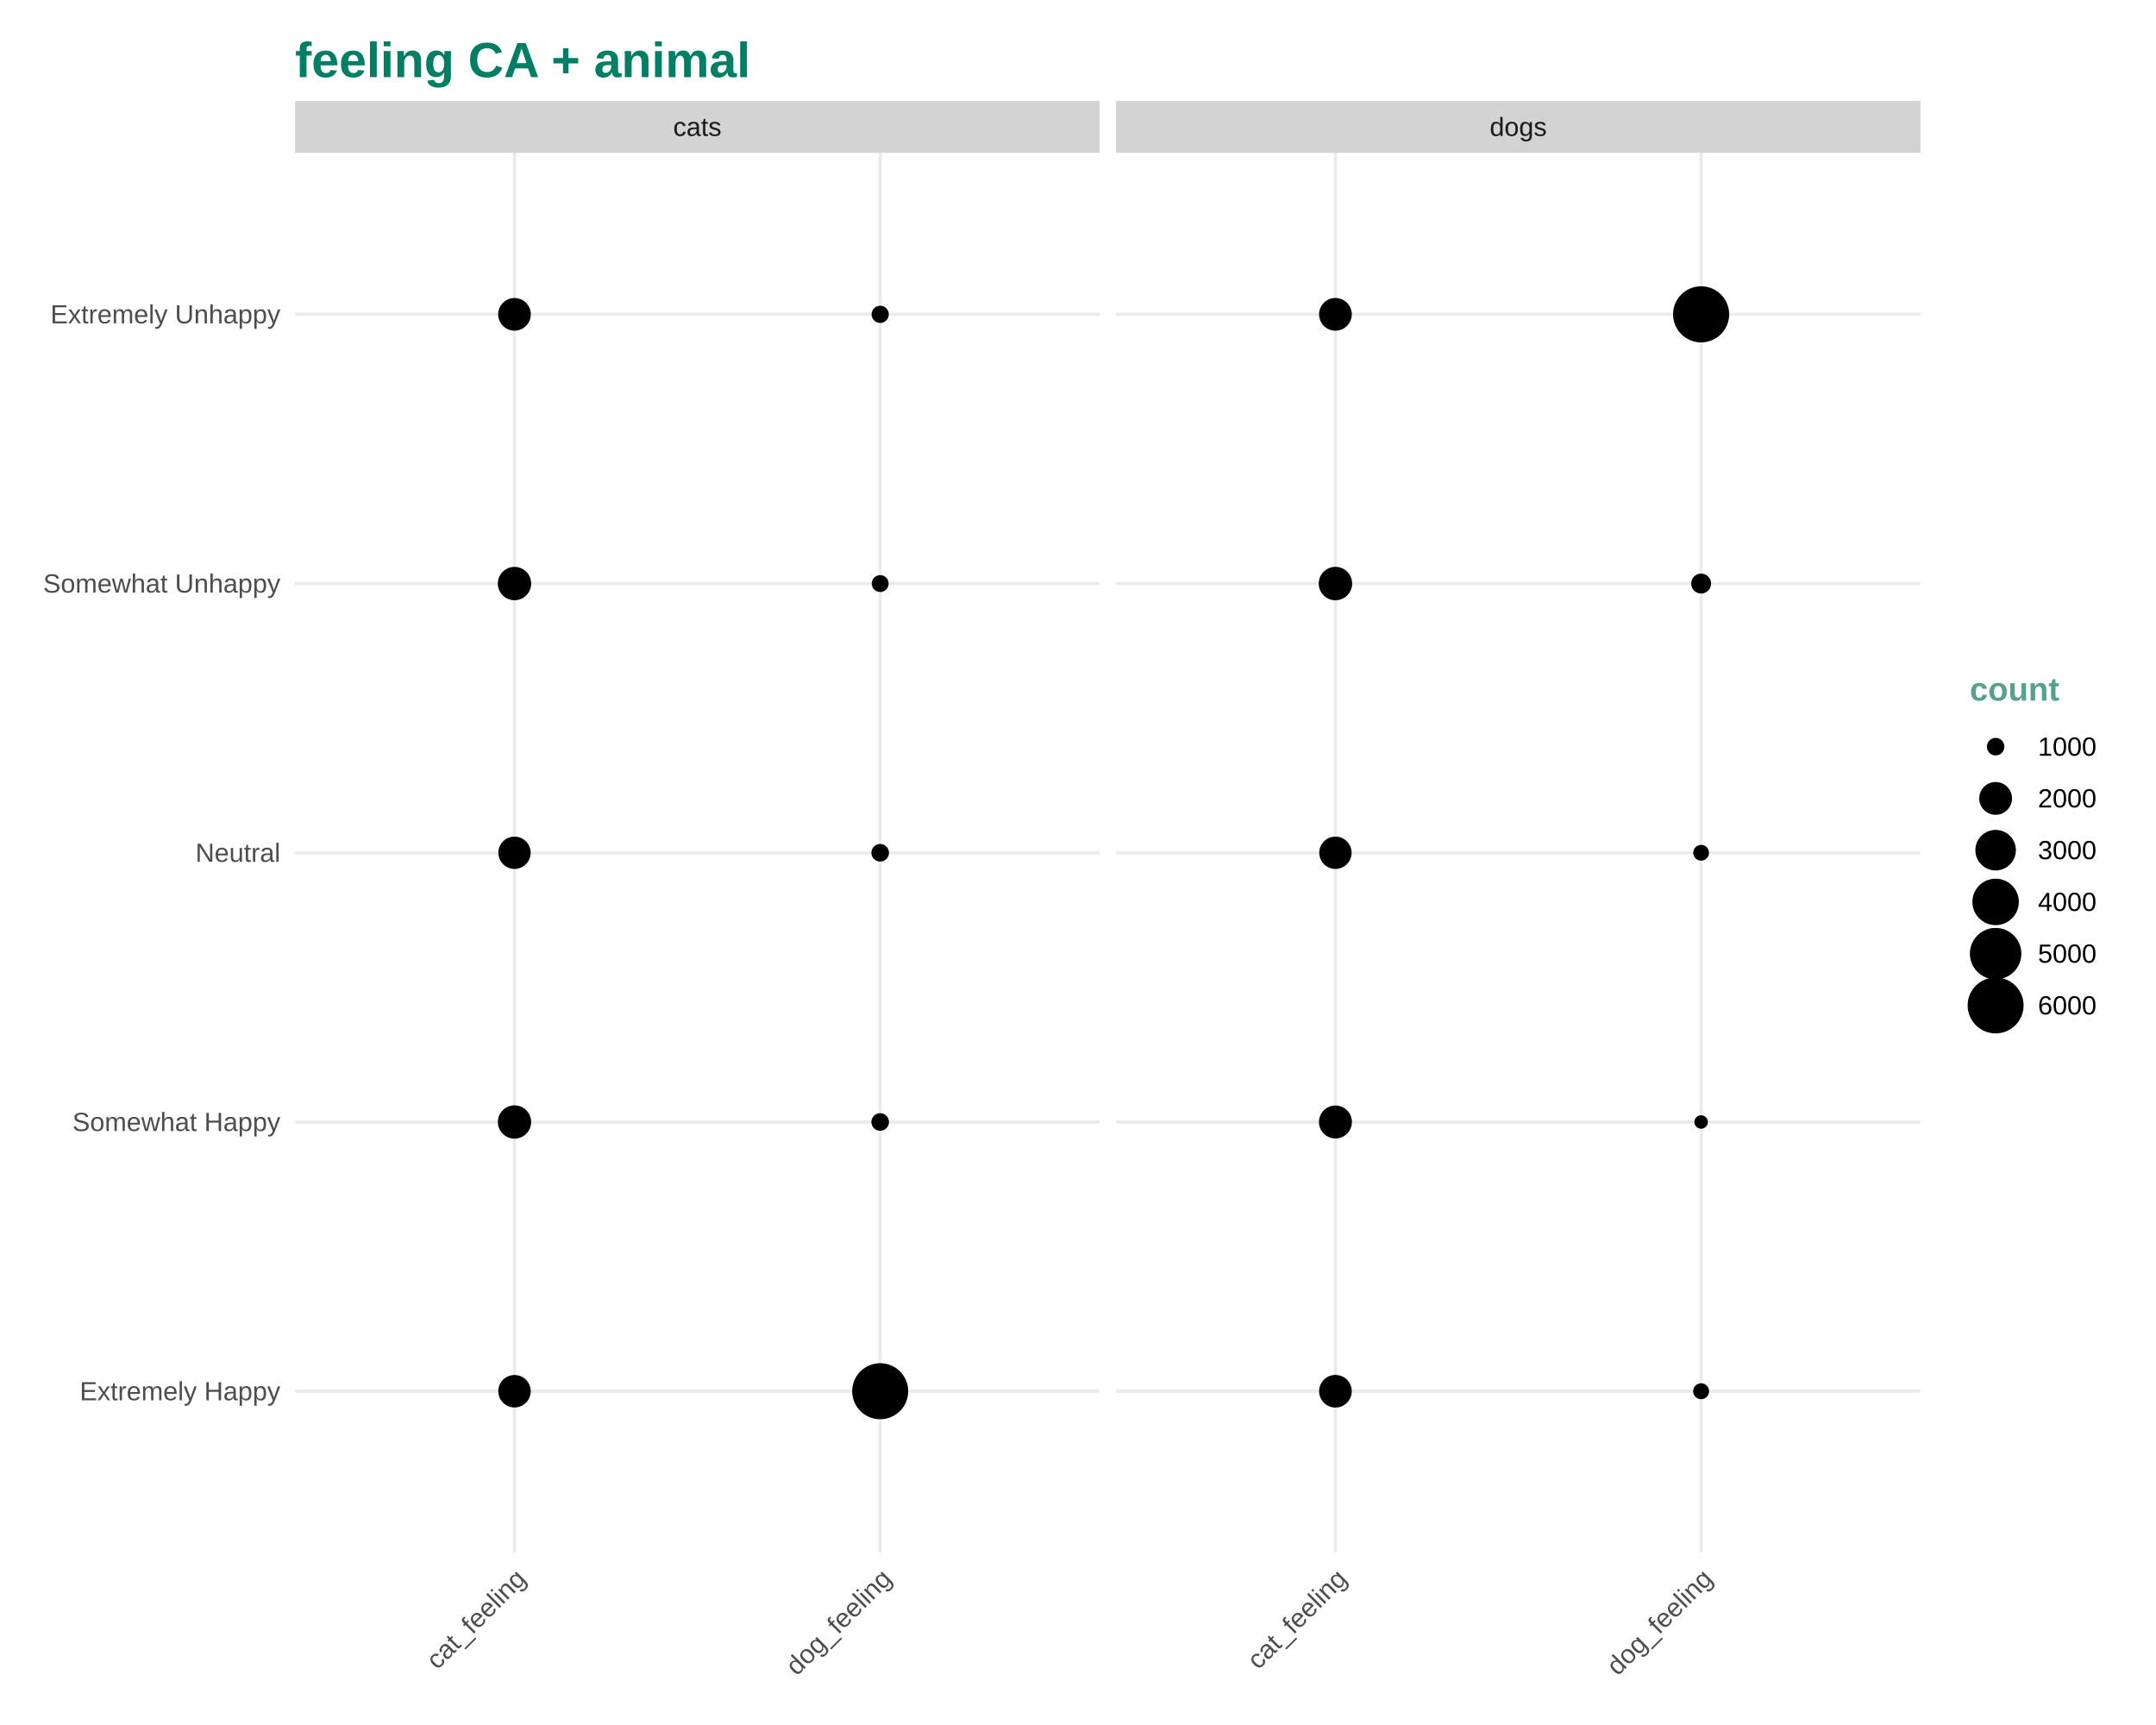
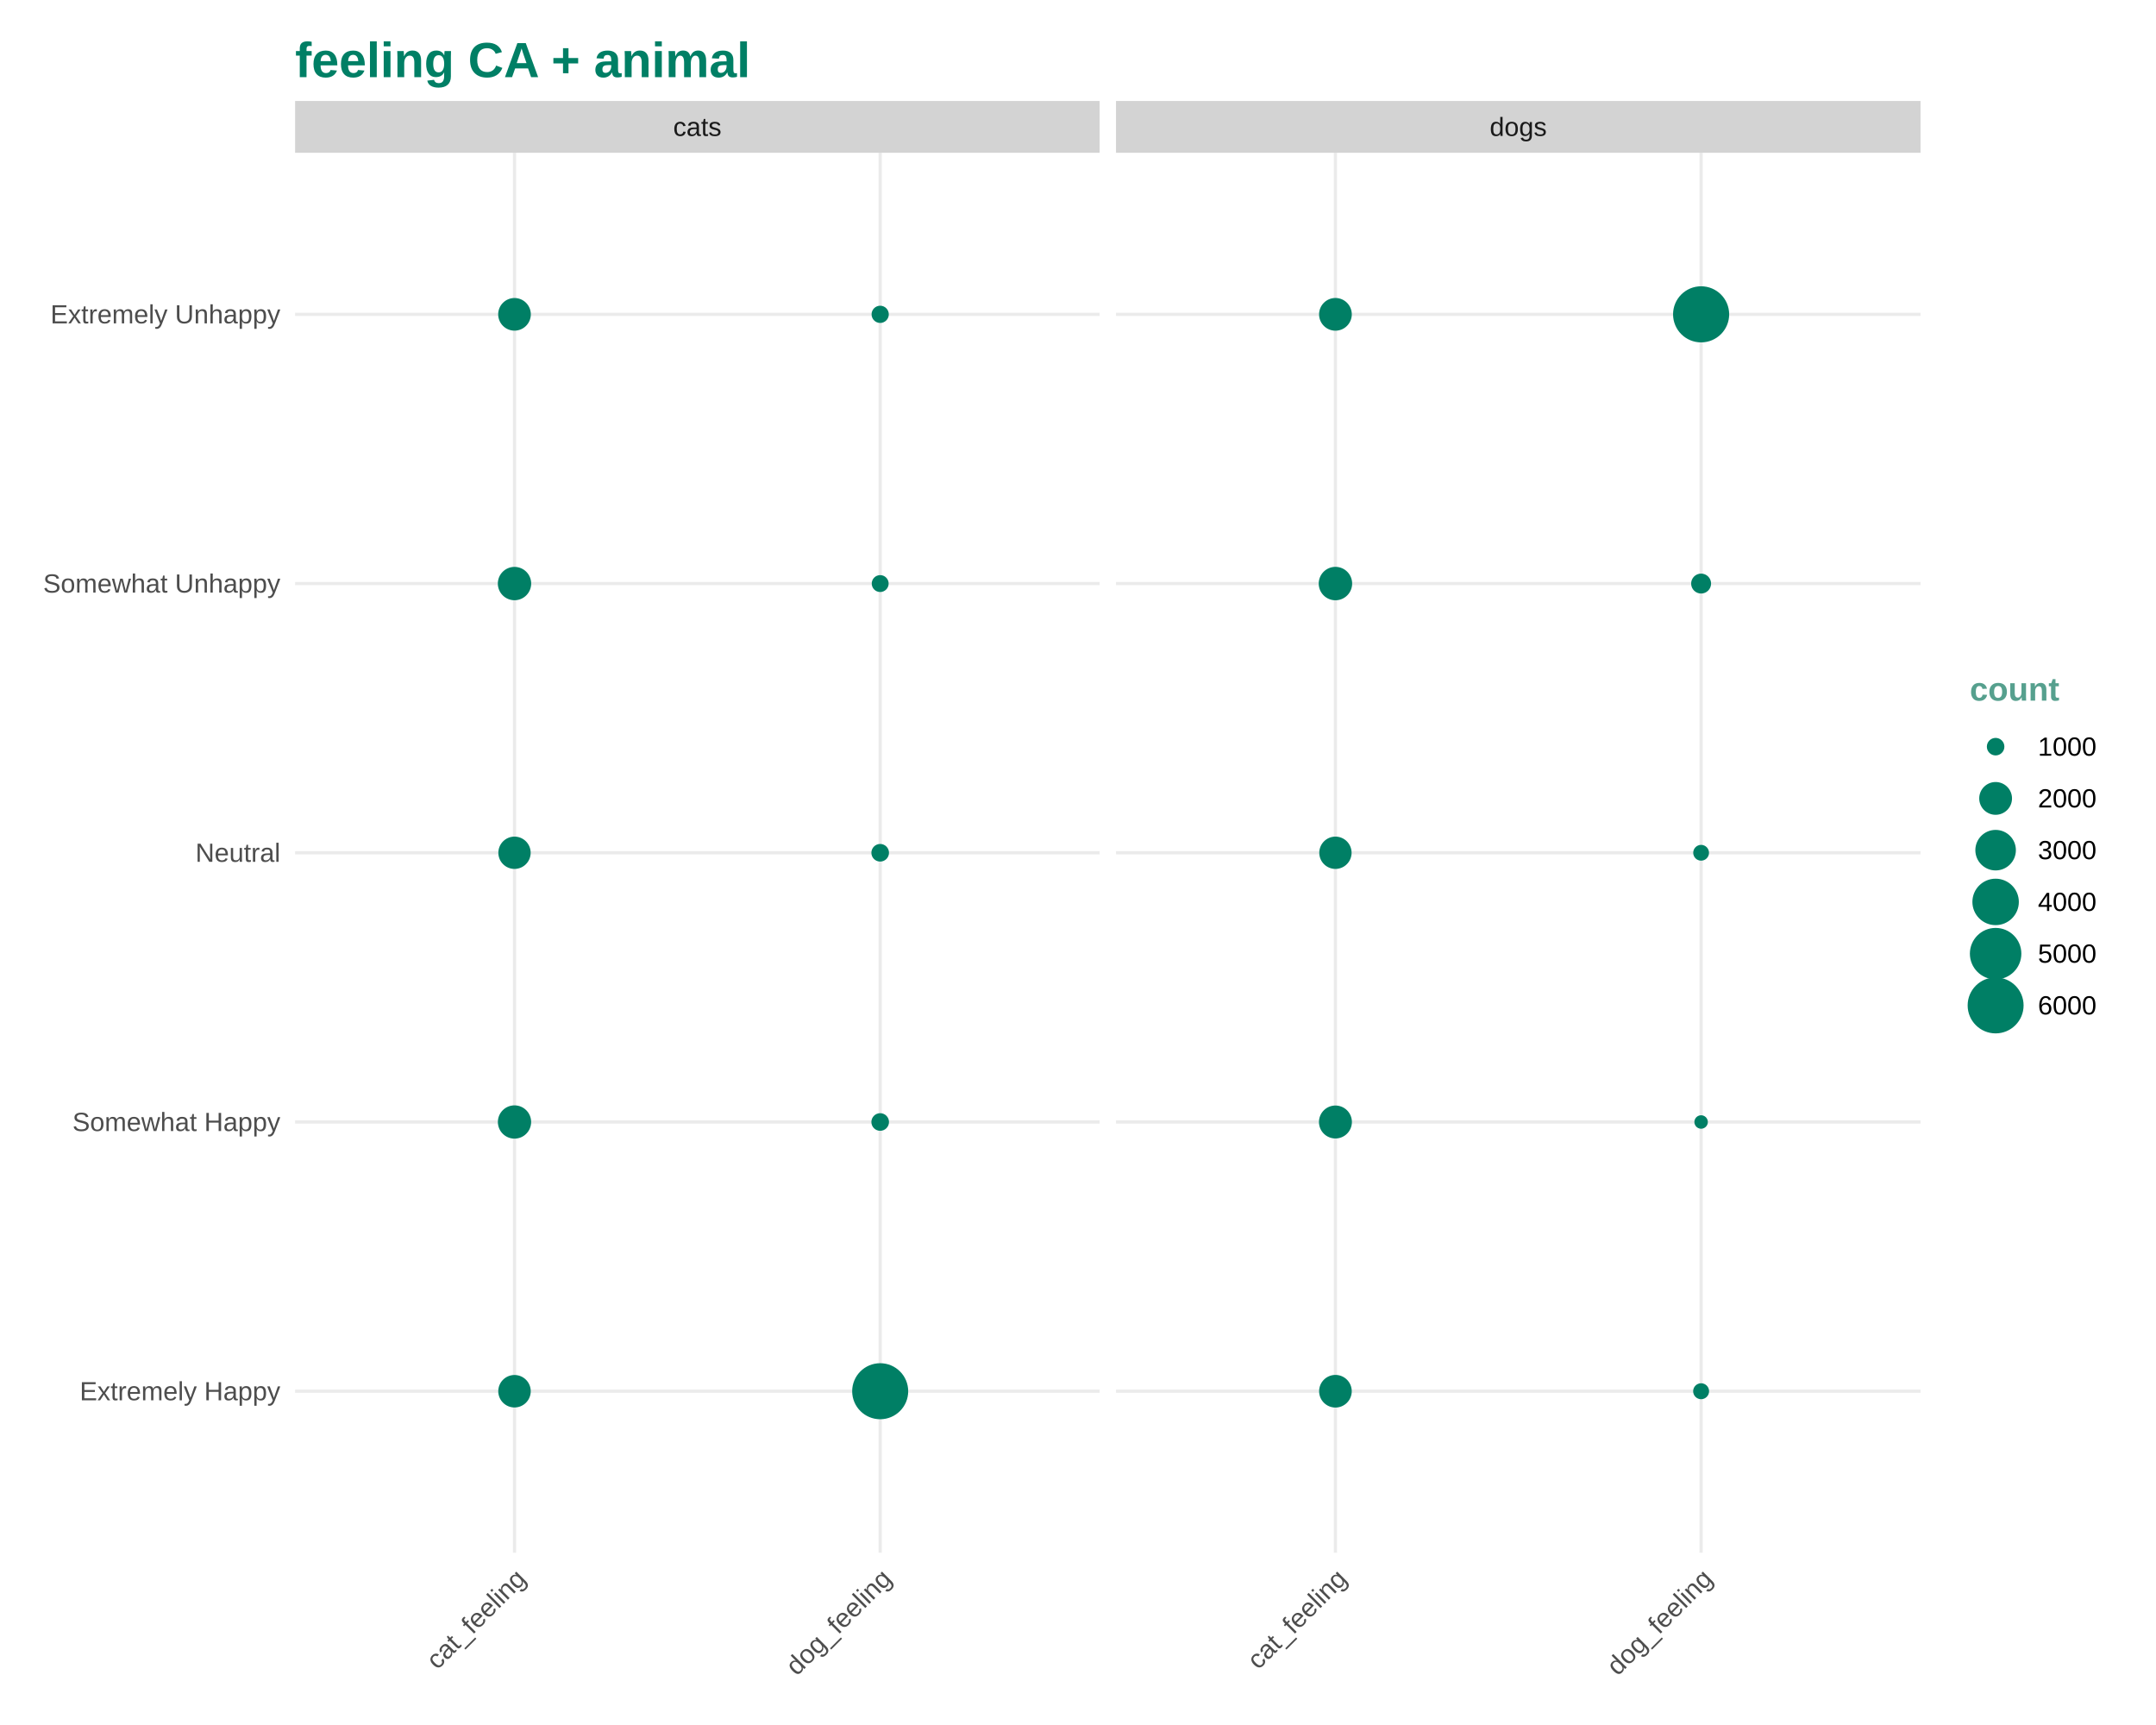
<svg xmlns="http://www.w3.org/2000/svg" viewBox="0 0 720.00 576.00">
  <defs>
    <style type="text/css">
    line, polyline, polygon, path, rect, circle {
      fill: none;
      stroke: #000000;
      stroke-linecap: round;
      stroke-linejoin: round;
      stroke-miterlimit: 10.00;
    }
  </style>
  </defs>
  <rect width="100%" height="100%" style="stroke: none; fill: #FFFFFF;" />
  <defs>
    <clipPath id="cpOTguNTV8MzY3LjIyfDUxOC40OHw1MS4wMg==">
      <rect x="98.55" y="51.02" width="268.67" height="467.46" />
    </clipPath>
  </defs>
  <polyline points="98.55,464.55 367.22,464.55 " style="stroke-width: 1.07; stroke: #EBEBEB; stroke-linecap: butt;" clip-path="url(#cpOTguNTV8MzY3LjIyfDUxOC40OHw1MS4wMg==)" />
  <polyline points="98.55,374.65 367.22,374.65 " style="stroke-width: 1.07; stroke: #EBEBEB; stroke-linecap: butt;" clip-path="url(#cpOTguNTV8MzY3LjIyfDUxOC40OHw1MS4wMg==)" />
  <polyline points="98.55,284.75 367.22,284.75 " style="stroke-width: 1.07; stroke: #EBEBEB; stroke-linecap: butt;" clip-path="url(#cpOTguNTV8MzY3LjIyfDUxOC40OHw1MS4wMg==)" />
  <polyline points="98.55,194.86 367.22,194.86 " style="stroke-width: 1.07; stroke: #EBEBEB; stroke-linecap: butt;" clip-path="url(#cpOTguNTV8MzY3LjIyfDUxOC40OHw1MS4wMg==)" />
  <polyline points="98.55,104.96 367.22,104.96 " style="stroke-width: 1.07; stroke: #EBEBEB; stroke-linecap: butt;" clip-path="url(#cpOTguNTV8MzY3LjIyfDUxOC40OHw1MS4wMg==)" />
  <polyline points="171.82,518.48 171.82,51.02 " style="stroke-width: 1.07; stroke: #EBEBEB; stroke-linecap: butt;" clip-path="url(#cpOTguNTV8MzY3LjIyfDUxOC40OHw1MS4wMg==)" />
  <polyline points="293.94,518.48 293.94,51.02 " style="stroke-width: 1.07; stroke: #EBEBEB; stroke-linecap: butt;" clip-path="url(#cpOTguNTV8MzY3LjIyfDUxOC40OHw1MS4wMg==)" />
-   <circle cx="171.82" cy="464.55" r="3.80pt" style="stroke-width: 0.71; fill: #000000;" clip-path="url(#cpOTguNTV8MzY3LjIyfDUxOC40OHw1MS4wMg==)" />
-   <circle cx="293.94" cy="464.55" r="6.75pt" style="stroke-width: 0.71; fill: #000000;" clip-path="url(#cpOTguNTV8MzY3LjIyfDUxOC40OHw1MS4wMg==)" />
-   <circle cx="171.82" cy="374.65" r="3.90pt" style="stroke-width: 0.71; fill: #000000;" clip-path="url(#cpOTguNTV8MzY3LjIyfDUxOC40OHw1MS4wMg==)" />
-   <circle cx="293.94" cy="374.65" r="1.94pt" style="stroke-width: 0.71; fill: #000000;" clip-path="url(#cpOTguNTV8MzY3LjIyfDUxOC40OHw1MS4wMg==)" />
-   <circle cx="171.82" cy="284.75" r="3.78pt" style="stroke-width: 0.71; fill: #000000;" clip-path="url(#cpOTguNTV8MzY3LjIyfDUxOC40OHw1MS4wMg==)" />
-   <circle cx="293.94" cy="284.75" r="1.94pt" style="stroke-width: 0.71; fill: #000000;" clip-path="url(#cpOTguNTV8MzY3LjIyfDUxOC40OHw1MS4wMg==)" />
-   <circle cx="171.82" cy="194.86" r="3.91pt" style="stroke-width: 0.71; fill: #000000;" clip-path="url(#cpOTguNTV8MzY3LjIyfDUxOC40OHw1MS4wMg==)" />
-   <circle cx="293.94" cy="194.86" r="1.85pt" style="stroke-width: 0.71; fill: #000000;" clip-path="url(#cpOTguNTV8MzY3LjIyfDUxOC40OHw1MS4wMg==)" />
-   <circle cx="171.82" cy="104.96" r="3.82pt" style="stroke-width: 0.71; fill: #000000;" clip-path="url(#cpOTguNTV8MzY3LjIyfDUxOC40OHw1MS4wMg==)" />
-   <circle cx="293.94" cy="104.96" r="1.89pt" style="stroke-width: 0.71; fill: #000000;" clip-path="url(#cpOTguNTV8MzY3LjIyfDUxOC40OHw1MS4wMg==)" />
+   <circle cx="171.82" cy="464.55" r="3.80pt" style="stroke-width: 0.71; stroke: #007F65; fill: #007F65;" clip-path="url(#cpOTguNTV8MzY3LjIyfDUxOC40OHw1MS4wMg==)" />
+   <circle cx="293.94" cy="464.55" r="6.75pt" style="stroke-width: 0.71; stroke: #007F65; fill: #007F65;" clip-path="url(#cpOTguNTV8MzY3LjIyfDUxOC40OHw1MS4wMg==)" />
+   <circle cx="171.82" cy="374.65" r="3.90pt" style="stroke-width: 0.71; stroke: #007F65; fill: #007F65;" clip-path="url(#cpOTguNTV8MzY3LjIyfDUxOC40OHw1MS4wMg==)" />
+   <circle cx="293.94" cy="374.65" r="1.94pt" style="stroke-width: 0.71; stroke: #007F65; fill: #007F65;" clip-path="url(#cpOTguNTV8MzY3LjIyfDUxOC40OHw1MS4wMg==)" />
+   <circle cx="171.82" cy="284.75" r="3.78pt" style="stroke-width: 0.71; stroke: #007F65; fill: #007F65;" clip-path="url(#cpOTguNTV8MzY3LjIyfDUxOC40OHw1MS4wMg==)" />
+   <circle cx="293.94" cy="284.75" r="1.94pt" style="stroke-width: 0.71; stroke: #007F65; fill: #007F65;" clip-path="url(#cpOTguNTV8MzY3LjIyfDUxOC40OHw1MS4wMg==)" />
+   <circle cx="171.82" cy="194.86" r="3.91pt" style="stroke-width: 0.71; stroke: #007F65; fill: #007F65;" clip-path="url(#cpOTguNTV8MzY3LjIyfDUxOC40OHw1MS4wMg==)" />
+   <circle cx="293.94" cy="194.86" r="1.85pt" style="stroke-width: 0.71; stroke: #007F65; fill: #007F65;" clip-path="url(#cpOTguNTV8MzY3LjIyfDUxOC40OHw1MS4wMg==)" />
+   <circle cx="171.82" cy="104.96" r="3.82pt" style="stroke-width: 0.71; stroke: #007F65; fill: #007F65;" clip-path="url(#cpOTguNTV8MzY3LjIyfDUxOC40OHw1MS4wMg==)" />
+   <circle cx="293.94" cy="104.96" r="1.89pt" style="stroke-width: 0.71; stroke: #007F65; fill: #007F65;" clip-path="url(#cpOTguNTV8MzY3LjIyfDUxOC40OHw1MS4wMg==)" />
  <defs>
    <clipPath id="cpMC4wMHw3MjAuMDB8NTc2LjAwfDAuMDA=">
      <rect x="0.00" y="0.00" width="720.00" height="576.00" />
    </clipPath>
  </defs>
  <defs>
    <clipPath id="cpMzcyLjY5fDY0MS4zNnw1MTguNDh8NTEuMDI=">
      <rect x="372.69" y="51.02" width="268.67" height="467.46" />
    </clipPath>
  </defs>
  <polyline points="372.69,464.55 641.36,464.55 " style="stroke-width: 1.07; stroke: #EBEBEB; stroke-linecap: butt;" clip-path="url(#cpMzcyLjY5fDY0MS4zNnw1MTguNDh8NTEuMDI=)" />
  <polyline points="372.69,374.65 641.36,374.65 " style="stroke-width: 1.07; stroke: #EBEBEB; stroke-linecap: butt;" clip-path="url(#cpMzcyLjY5fDY0MS4zNnw1MTguNDh8NTEuMDI=)" />
  <polyline points="372.69,284.75 641.36,284.75 " style="stroke-width: 1.07; stroke: #EBEBEB; stroke-linecap: butt;" clip-path="url(#cpMzcyLjY5fDY0MS4zNnw1MTguNDh8NTEuMDI=)" />
  <polyline points="372.69,194.86 641.36,194.86 " style="stroke-width: 1.07; stroke: #EBEBEB; stroke-linecap: butt;" clip-path="url(#cpMzcyLjY5fDY0MS4zNnw1MTguNDh8NTEuMDI=)" />
  <polyline points="372.69,104.96 641.36,104.96 " style="stroke-width: 1.07; stroke: #EBEBEB; stroke-linecap: butt;" clip-path="url(#cpMzcyLjY5fDY0MS4zNnw1MTguNDh8NTEuMDI=)" />
  <polyline points="445.97,518.48 445.97,51.02 " style="stroke-width: 1.07; stroke: #EBEBEB; stroke-linecap: butt;" clip-path="url(#cpMzcyLjY5fDY0MS4zNnw1MTguNDh8NTEuMDI=)" />
  <polyline points="568.09,518.48 568.09,51.02 " style="stroke-width: 1.07; stroke: #EBEBEB; stroke-linecap: butt;" clip-path="url(#cpMzcyLjY5fDY0MS4zNnw1MTguNDh8NTEuMDI=)" />
-   <circle cx="445.97" cy="464.55" r="3.82pt" style="stroke-width: 0.71; fill: #000000;" clip-path="url(#cpMzcyLjY5fDY0MS4zNnw1MTguNDh8NTEuMDI=)" />
-   <circle cx="568.09" cy="464.55" r="1.73pt" style="stroke-width: 0.71; fill: #000000;" clip-path="url(#cpMzcyLjY5fDY0MS4zNnw1MTguNDh8NTEuMDI=)" />
-   <circle cx="445.97" cy="374.65" r="3.86pt" style="stroke-width: 0.71; fill: #000000;" clip-path="url(#cpMzcyLjY5fDY0MS4zNnw1MTguNDh8NTEuMDI=)" />
-   <circle cx="568.09" cy="374.65" r="1.42pt" style="stroke-width: 0.71; fill: #000000;" clip-path="url(#cpMzcyLjY5fDY0MS4zNnw1MTguNDh8NTEuMDI=)" />
-   <circle cx="445.97" cy="284.75" r="3.78pt" style="stroke-width: 0.71; fill: #000000;" clip-path="url(#cpMzcyLjY5fDY0MS4zNnw1MTguNDh8NTEuMDI=)" />
-   <circle cx="568.09" cy="284.75" r="1.71pt" style="stroke-width: 0.71; fill: #000000;" clip-path="url(#cpMzcyLjY5fDY0MS4zNnw1MTguNDh8NTEuMDI=)" />
-   <circle cx="445.97" cy="194.86" r="3.92pt" style="stroke-width: 0.71; fill: #000000;" clip-path="url(#cpMzcyLjY5fDY0MS4zNnw1MTguNDh8NTEuMDI=)" />
-   <circle cx="568.09" cy="194.86" r="2.23pt" style="stroke-width: 0.71; fill: #000000;" clip-path="url(#cpMzcyLjY5fDY0MS4zNnw1MTguNDh8NTEuMDI=)" />
-   <circle cx="445.97" cy="104.96" r="3.83pt" style="stroke-width: 0.71; fill: #000000;" clip-path="url(#cpMzcyLjY5fDY0MS4zNnw1MTguNDh8NTEuMDI=)" />
-   <circle cx="568.09" cy="104.96" r="6.76pt" style="stroke-width: 0.71; fill: #000000;" clip-path="url(#cpMzcyLjY5fDY0MS4zNnw1MTguNDh8NTEuMDI=)" />
+   <circle cx="445.97" cy="464.55" r="3.82pt" style="stroke-width: 0.71; stroke: #007F65; fill: #007F65;" clip-path="url(#cpMzcyLjY5fDY0MS4zNnw1MTguNDh8NTEuMDI=)" />
+   <circle cx="568.09" cy="464.55" r="1.73pt" style="stroke-width: 0.71; stroke: #007F65; fill: #007F65;" clip-path="url(#cpMzcyLjY5fDY0MS4zNnw1MTguNDh8NTEuMDI=)" />
+   <circle cx="445.97" cy="374.65" r="3.86pt" style="stroke-width: 0.71; stroke: #007F65; fill: #007F65;" clip-path="url(#cpMzcyLjY5fDY0MS4zNnw1MTguNDh8NTEuMDI=)" />
+   <circle cx="568.09" cy="374.65" r="1.42pt" style="stroke-width: 0.71; stroke: #007F65; fill: #007F65;" clip-path="url(#cpMzcyLjY5fDY0MS4zNnw1MTguNDh8NTEuMDI=)" />
+   <circle cx="445.97" cy="284.75" r="3.78pt" style="stroke-width: 0.71; stroke: #007F65; fill: #007F65;" clip-path="url(#cpMzcyLjY5fDY0MS4zNnw1MTguNDh8NTEuMDI=)" />
+   <circle cx="568.09" cy="284.75" r="1.71pt" style="stroke-width: 0.71; stroke: #007F65; fill: #007F65;" clip-path="url(#cpMzcyLjY5fDY0MS4zNnw1MTguNDh8NTEuMDI=)" />
+   <circle cx="445.97" cy="194.86" r="3.92pt" style="stroke-width: 0.71; stroke: #007F65; fill: #007F65;" clip-path="url(#cpMzcyLjY5fDY0MS4zNnw1MTguNDh8NTEuMDI=)" />
+   <circle cx="568.09" cy="194.86" r="2.23pt" style="stroke-width: 0.71; stroke: #007F65; fill: #007F65;" clip-path="url(#cpMzcyLjY5fDY0MS4zNnw1MTguNDh8NTEuMDI=)" />
+   <circle cx="445.97" cy="104.96" r="3.83pt" style="stroke-width: 0.71; stroke: #007F65; fill: #007F65;" clip-path="url(#cpMzcyLjY5fDY0MS4zNnw1MTguNDh8NTEuMDI=)" />
+   <circle cx="568.09" cy="104.96" r="6.76pt" style="stroke-width: 0.71; stroke: #007F65; fill: #007F65;" clip-path="url(#cpMzcyLjY5fDY0MS4zNnw1MTguNDh8NTEuMDI=)" />
  <defs>
    <clipPath id="cpMC4wMHw3MjAuMDB8NTc2LjAwfDAuMDA=">
      <rect x="0.00" y="0.00" width="720.00" height="576.00" />
    </clipPath>
  </defs>
  <defs>
    <clipPath id="cpOTguNTV8MzY3LjIyfDUxLjAyfDMzLjcy">
      <rect x="98.55" y="33.72" width="268.67" height="17.30" />
    </clipPath>
  </defs>
  <rect x="98.55" y="33.72" width="268.67" height="17.30" style="stroke-width: 1.07; stroke: none; fill: #D3D3D3;" clip-path="url(#cpOTguNTV8MzY3LjIyfDUxLjAyfDMzLjcy)" />
  <g clip-path="url(#cpOTguNTV8MzY3LjIyfDUxLjAyfDMzLjcy)">
    <text x="224.81" y="45.40" style="font-size: 8.80px; fill: #1A1A1A; font-family: Liberation Sans;" textLength="16.14px" lengthAdjust="spacingAndGlyphs">cats</text>
  </g>
  <defs>
    <clipPath id="cpMC4wMHw3MjAuMDB8NTc2LjAwfDAuMDA=">
      <rect x="0.00" y="0.00" width="720.00" height="576.00" />
    </clipPath>
  </defs>
  <defs>
    <clipPath id="cpMzcyLjY5fDY0MS4zNnw1MS4wMnwzMy43Mg==">
      <rect x="372.69" y="33.72" width="268.67" height="17.30" />
    </clipPath>
  </defs>
  <rect x="372.69" y="33.72" width="268.67" height="17.30" style="stroke-width: 1.07; stroke: none; fill: #D3D3D3;" clip-path="url(#cpMzcyLjY5fDY0MS4zNnw1MS4wMnwzMy43Mg==)" />
  <g clip-path="url(#cpMzcyLjY5fDY0MS4zNnw1MS4wMnwzMy43Mg==)">
    <text x="497.49" y="45.40" style="font-size: 8.80px; fill: #1A1A1A; font-family: Liberation Sans;" textLength="19.08px" lengthAdjust="spacingAndGlyphs">dogs</text>
  </g>
  <defs>
    <clipPath id="cpMC4wMHw3MjAuMDB8NTc2LjAwfDAuMDA=">
      <rect x="0.00" y="0.00" width="720.00" height="576.00" />
    </clipPath>
  </defs>
  <g clip-path="url(#cpMC4wMHw3MjAuMDB8NTc2LjAwfDAuMDA=)">
    <text transform="translate(146.02,557.77) rotate(-45)" style="font-size: 8.80px; fill: #4D4D4D; font-family: Liberation Sans;" textLength="42.53px" lengthAdjust="spacingAndGlyphs">cat_feeling</text>
  </g>
  <g clip-path="url(#cpMC4wMHw3MjAuMDB8NTc2LjAwfDAuMDA=)">
    <text transform="translate(266.07,559.84) rotate(-45)" style="font-size: 8.80px; fill: #4D4D4D; font-family: Liberation Sans;" textLength="45.47px" lengthAdjust="spacingAndGlyphs">dog_feeling</text>
  </g>
  <g clip-path="url(#cpMC4wMHw3MjAuMDB8NTc2LjAwfDAuMDA=)">
    <text transform="translate(420.17,557.77) rotate(-45)" style="font-size: 8.80px; fill: #4D4D4D; font-family: Liberation Sans;" textLength="42.53px" lengthAdjust="spacingAndGlyphs">cat_feeling</text>
  </g>
  <g clip-path="url(#cpMC4wMHw3MjAuMDB8NTc2LjAwfDAuMDA=)">
    <text transform="translate(540.21,559.84) rotate(-45)" style="font-size: 8.80px; fill: #4D4D4D; font-family: Liberation Sans;" textLength="45.47px" lengthAdjust="spacingAndGlyphs">dog_feeling</text>
  </g>
  <g clip-path="url(#cpMC4wMHw3MjAuMDB8NTc2LjAwfDAuMDA=)">
    <text x="26.63" y="467.57" style="font-size: 8.80px; fill: #4D4D4D; font-family: Liberation Sans;" textLength="66.98px" lengthAdjust="spacingAndGlyphs">Extremely Happy</text>
  </g>
  <g clip-path="url(#cpMC4wMHw3MjAuMDB8NTc2LjAwfDAuMDA=)">
    <text x="24.18" y="377.67" style="font-size: 8.80px; fill: #4D4D4D; font-family: Liberation Sans;" textLength="69.44px" lengthAdjust="spacingAndGlyphs">Somewhat Happy</text>
  </g>
  <g clip-path="url(#cpMC4wMHw3MjAuMDB8NTc2LjAwfDAuMDA=)">
    <text x="65.27" y="287.78" style="font-size: 8.80px; fill: #4D4D4D; font-family: Liberation Sans;" textLength="28.34px" lengthAdjust="spacingAndGlyphs">Neutral</text>
  </g>
  <g clip-path="url(#cpMC4wMHw3MjAuMDB8NTc2LjAwfDAuMDA=)">
    <text x="14.40" y="197.88" style="font-size: 8.80px; fill: #4D4D4D; font-family: Liberation Sans;" textLength="79.22px" lengthAdjust="spacingAndGlyphs">Somewhat Unhappy</text>
  </g>
  <g clip-path="url(#cpMC4wMHw3MjAuMDB8NTc2LjAwfDAuMDA=)">
    <text x="16.85" y="107.98" style="font-size: 8.80px; fill: #4D4D4D; font-family: Liberation Sans;" textLength="76.77px" lengthAdjust="spacingAndGlyphs">Extremely Unhappy</text>
  </g>
  <g clip-path="url(#cpMC4wMHw3MjAuMDB8NTc2LjAwfDAuMDA=)">
    <text x="657.80" y="233.95" style="font-size: 11.00px; font-weight: bold; fill: #56A08E; font-family: Liberation Sans;" textLength="29.94px" lengthAdjust="spacingAndGlyphs">count</text>
  </g>
-   <circle cx="666.44" cy="249.32" r="1.93pt" style="stroke-width: 0.71; fill: #000000;" clip-path="url(#cpMC4wMHw3MjAuMDB8NTc2LjAwfDAuMDA=)" />
-   <circle cx="666.44" cy="266.60" r="3.84pt" style="stroke-width: 0.71; fill: #000000;" clip-path="url(#cpMC4wMHw3MjAuMDB8NTc2LjAwfDAuMDA=)" />
-   <circle cx="666.44" cy="283.88" r="4.81pt" style="stroke-width: 0.71; fill: #000000;" clip-path="url(#cpMC4wMHw3MjAuMDB8NTc2LjAwfDAuMDA=)" />
-   <circle cx="666.44" cy="301.16" r="5.55pt" style="stroke-width: 0.71; fill: #000000;" clip-path="url(#cpMC4wMHw3MjAuMDB8NTc2LjAwfDAuMDA=)" />
-   <circle cx="666.44" cy="318.44" r="6.18pt" style="stroke-width: 0.71; fill: #000000;" clip-path="url(#cpMC4wMHw3MjAuMDB8NTc2LjAwfDAuMDA=)" />
-   <circle cx="666.44" cy="335.72" r="6.74pt" style="stroke-width: 0.71; fill: #000000;" clip-path="url(#cpMC4wMHw3MjAuMDB8NTc2LjAwfDAuMDA=)" />
+   <circle cx="666.44" cy="249.32" r="1.93pt" style="stroke-width: 0.71; stroke: #007F65; fill: #007F65;" clip-path="url(#cpMC4wMHw3MjAuMDB8NTc2LjAwfDAuMDA=)" />
+   <circle cx="666.44" cy="266.60" r="3.84pt" style="stroke-width: 0.71; stroke: #007F65; fill: #007F65;" clip-path="url(#cpMC4wMHw3MjAuMDB8NTc2LjAwfDAuMDA=)" />
+   <circle cx="666.44" cy="283.88" r="4.81pt" style="stroke-width: 0.71; stroke: #007F65; fill: #007F65;" clip-path="url(#cpMC4wMHw3MjAuMDB8NTc2LjAwfDAuMDA=)" />
+   <circle cx="666.44" cy="301.16" r="5.55pt" style="stroke-width: 0.71; stroke: #007F65; fill: #007F65;" clip-path="url(#cpMC4wMHw3MjAuMDB8NTc2LjAwfDAuMDA=)" />
+   <circle cx="666.44" cy="318.44" r="6.18pt" style="stroke-width: 0.71; stroke: #007F65; fill: #007F65;" clip-path="url(#cpMC4wMHw3MjAuMDB8NTc2LjAwfDAuMDA=)" />
+   <circle cx="666.44" cy="335.72" r="6.74pt" style="stroke-width: 0.71; stroke: #007F65; fill: #007F65;" clip-path="url(#cpMC4wMHw3MjAuMDB8NTc2LjAwfDAuMDA=)" />
  <g clip-path="url(#cpMC4wMHw3MjAuMDB8NTc2LjAwfDAuMDA=)">
    <text x="680.56" y="252.34" style="font-size: 8.80px; font-family: Liberation Sans;" textLength="19.56px" lengthAdjust="spacingAndGlyphs">1000</text>
  </g>
  <g clip-path="url(#cpMC4wMHw3MjAuMDB8NTc2LjAwfDAuMDA=)">
    <text x="680.56" y="269.62" style="font-size: 8.80px; font-family: Liberation Sans;" textLength="19.56px" lengthAdjust="spacingAndGlyphs">2000</text>
  </g>
  <g clip-path="url(#cpMC4wMHw3MjAuMDB8NTc2LjAwfDAuMDA=)">
    <text x="680.56" y="286.90" style="font-size: 8.80px; font-family: Liberation Sans;" textLength="19.56px" lengthAdjust="spacingAndGlyphs">3000</text>
  </g>
  <g clip-path="url(#cpMC4wMHw3MjAuMDB8NTc2LjAwfDAuMDA=)">
    <text x="680.56" y="304.18" style="font-size: 8.80px; font-family: Liberation Sans;" textLength="19.56px" lengthAdjust="spacingAndGlyphs">4000</text>
  </g>
  <g clip-path="url(#cpMC4wMHw3MjAuMDB8NTc2LjAwfDAuMDA=)">
    <text x="680.56" y="321.46" style="font-size: 8.80px; font-family: Liberation Sans;" textLength="19.56px" lengthAdjust="spacingAndGlyphs">5000</text>
  </g>
  <g clip-path="url(#cpMC4wMHw3MjAuMDB8NTc2LjAwfDAuMDA=)">
    <text x="680.56" y="338.74" style="font-size: 8.80px; font-family: Liberation Sans;" textLength="19.56px" lengthAdjust="spacingAndGlyphs">6000</text>
  </g>
  <g clip-path="url(#cpMC4wMHw3MjAuMDB8NTc2LjAwfDAuMDA=)">
    <text x="98.55" y="25.76" style="font-size: 16.50px; font-weight: bold; fill: #007F65; font-family: Liberation Sans;" textLength="152.02px" lengthAdjust="spacingAndGlyphs">feeling CA + animal</text>
  </g>
</svg>
